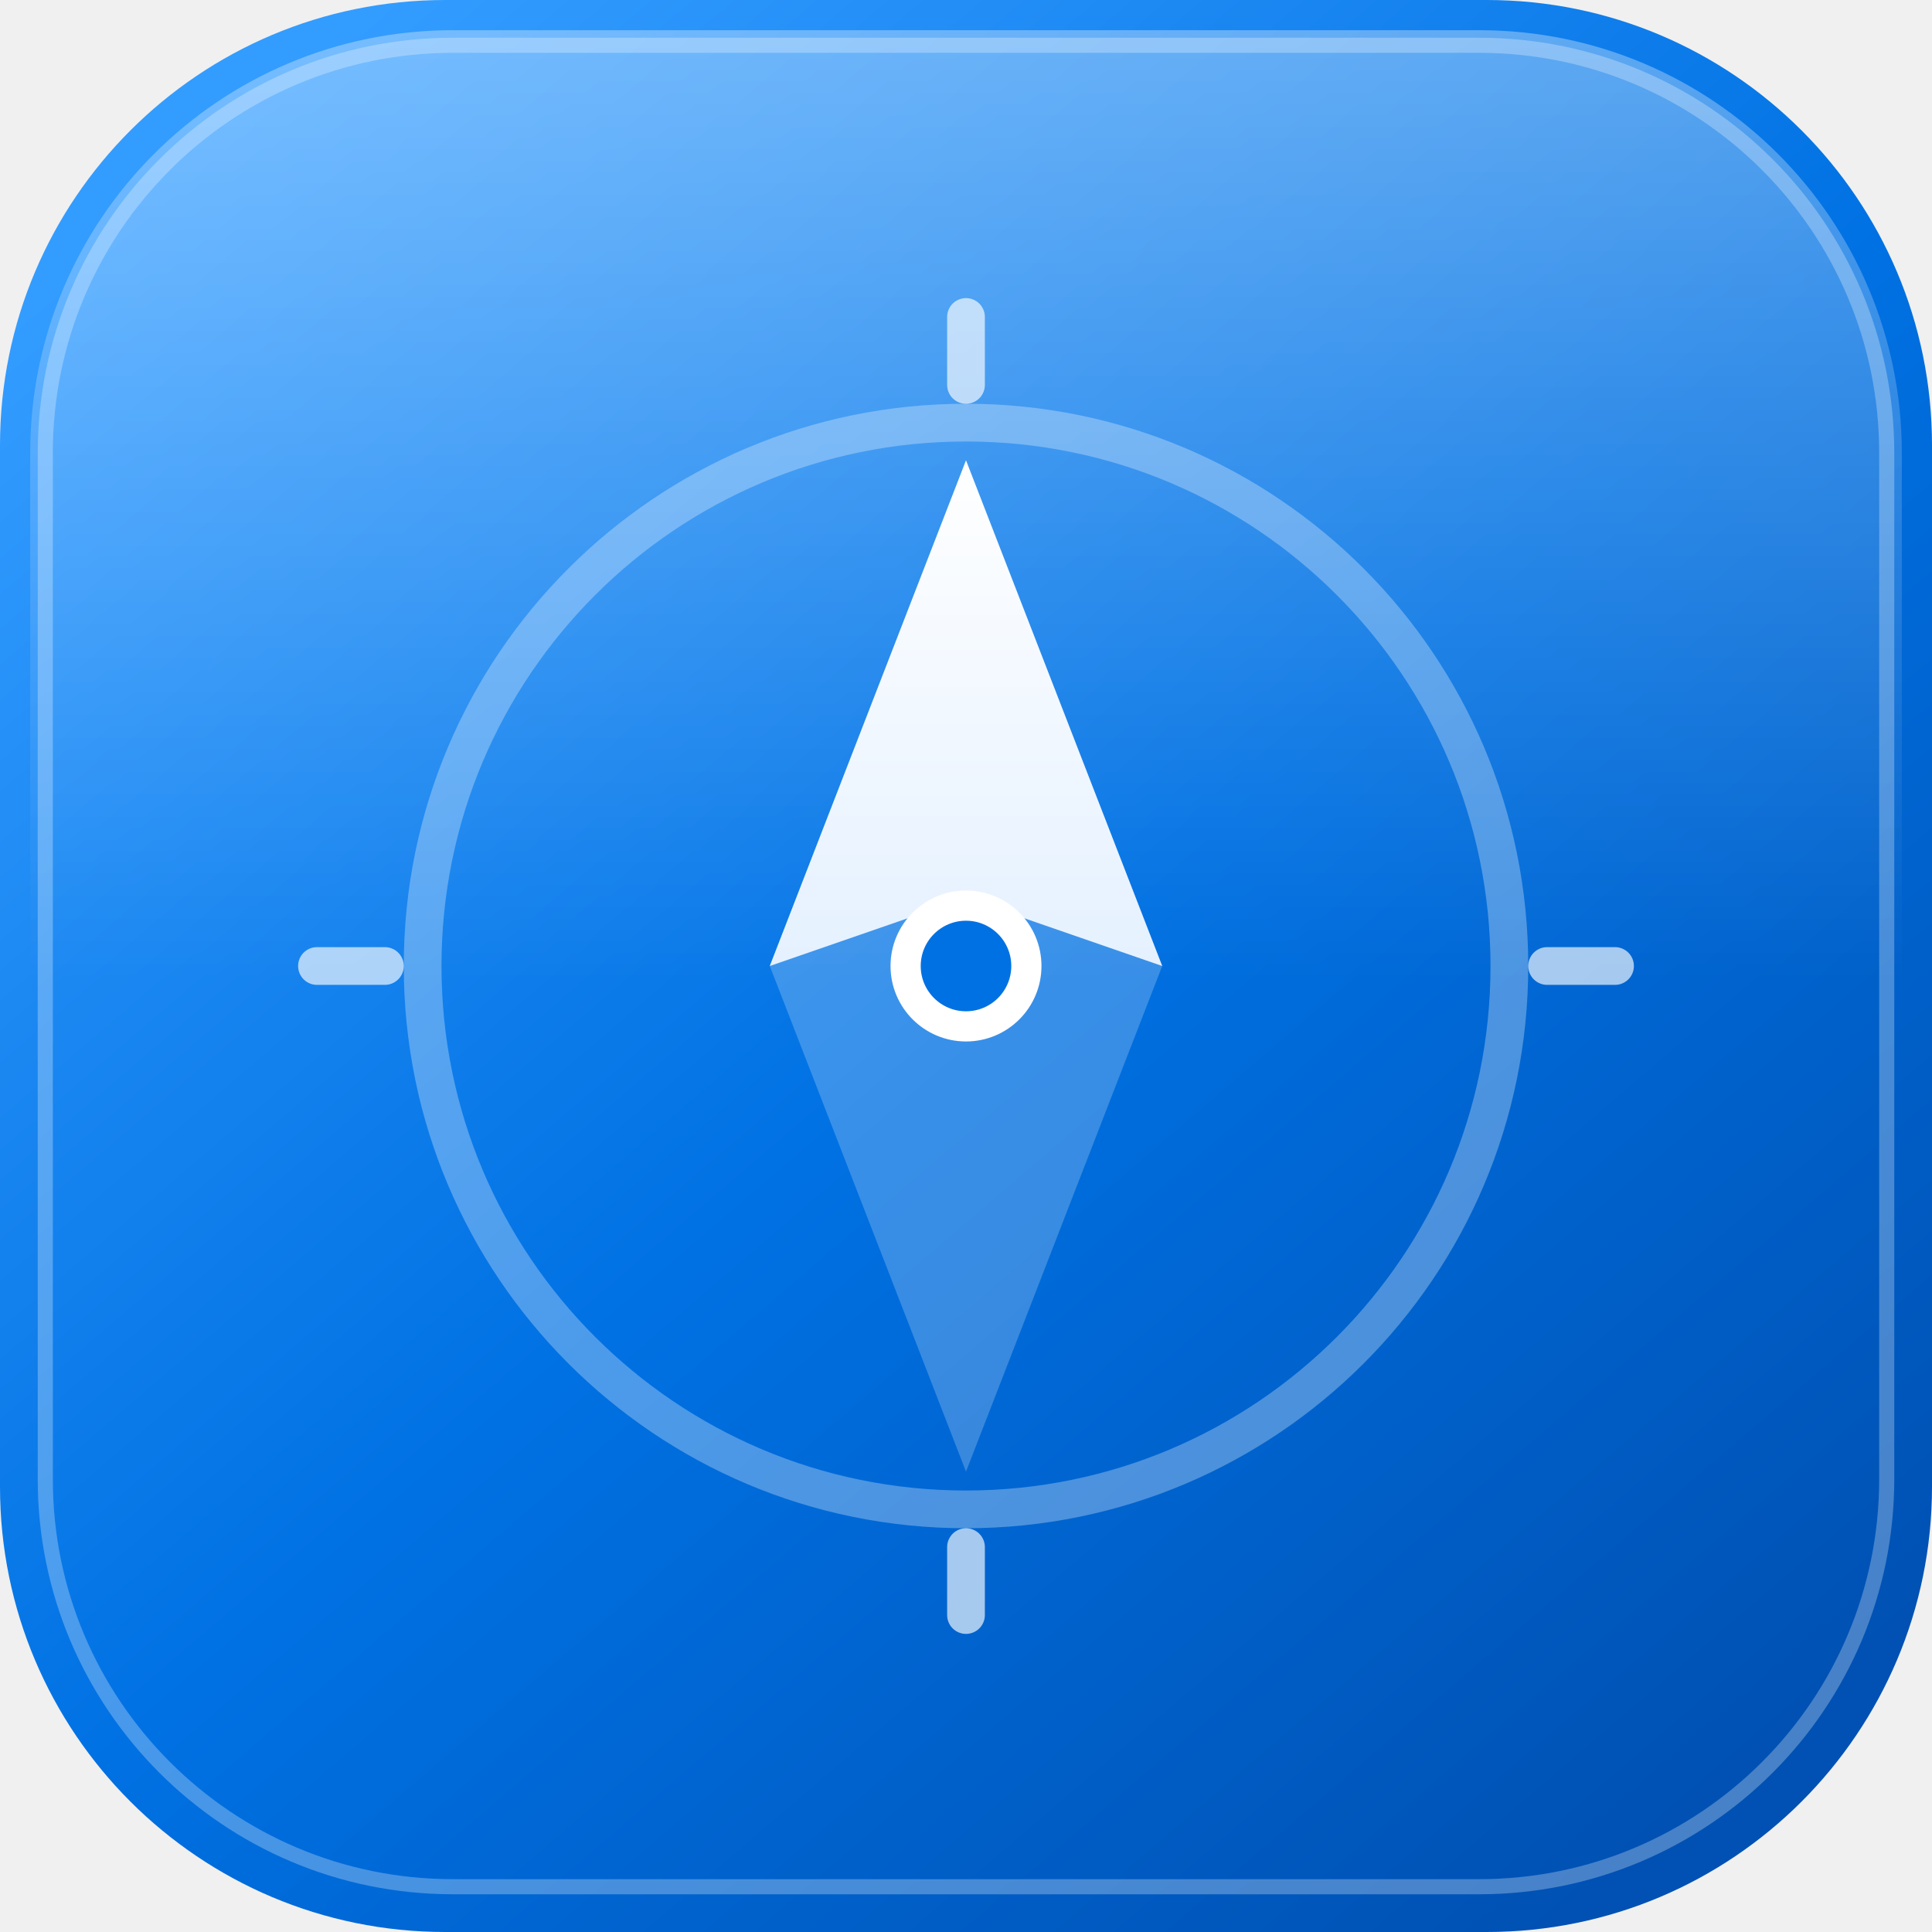
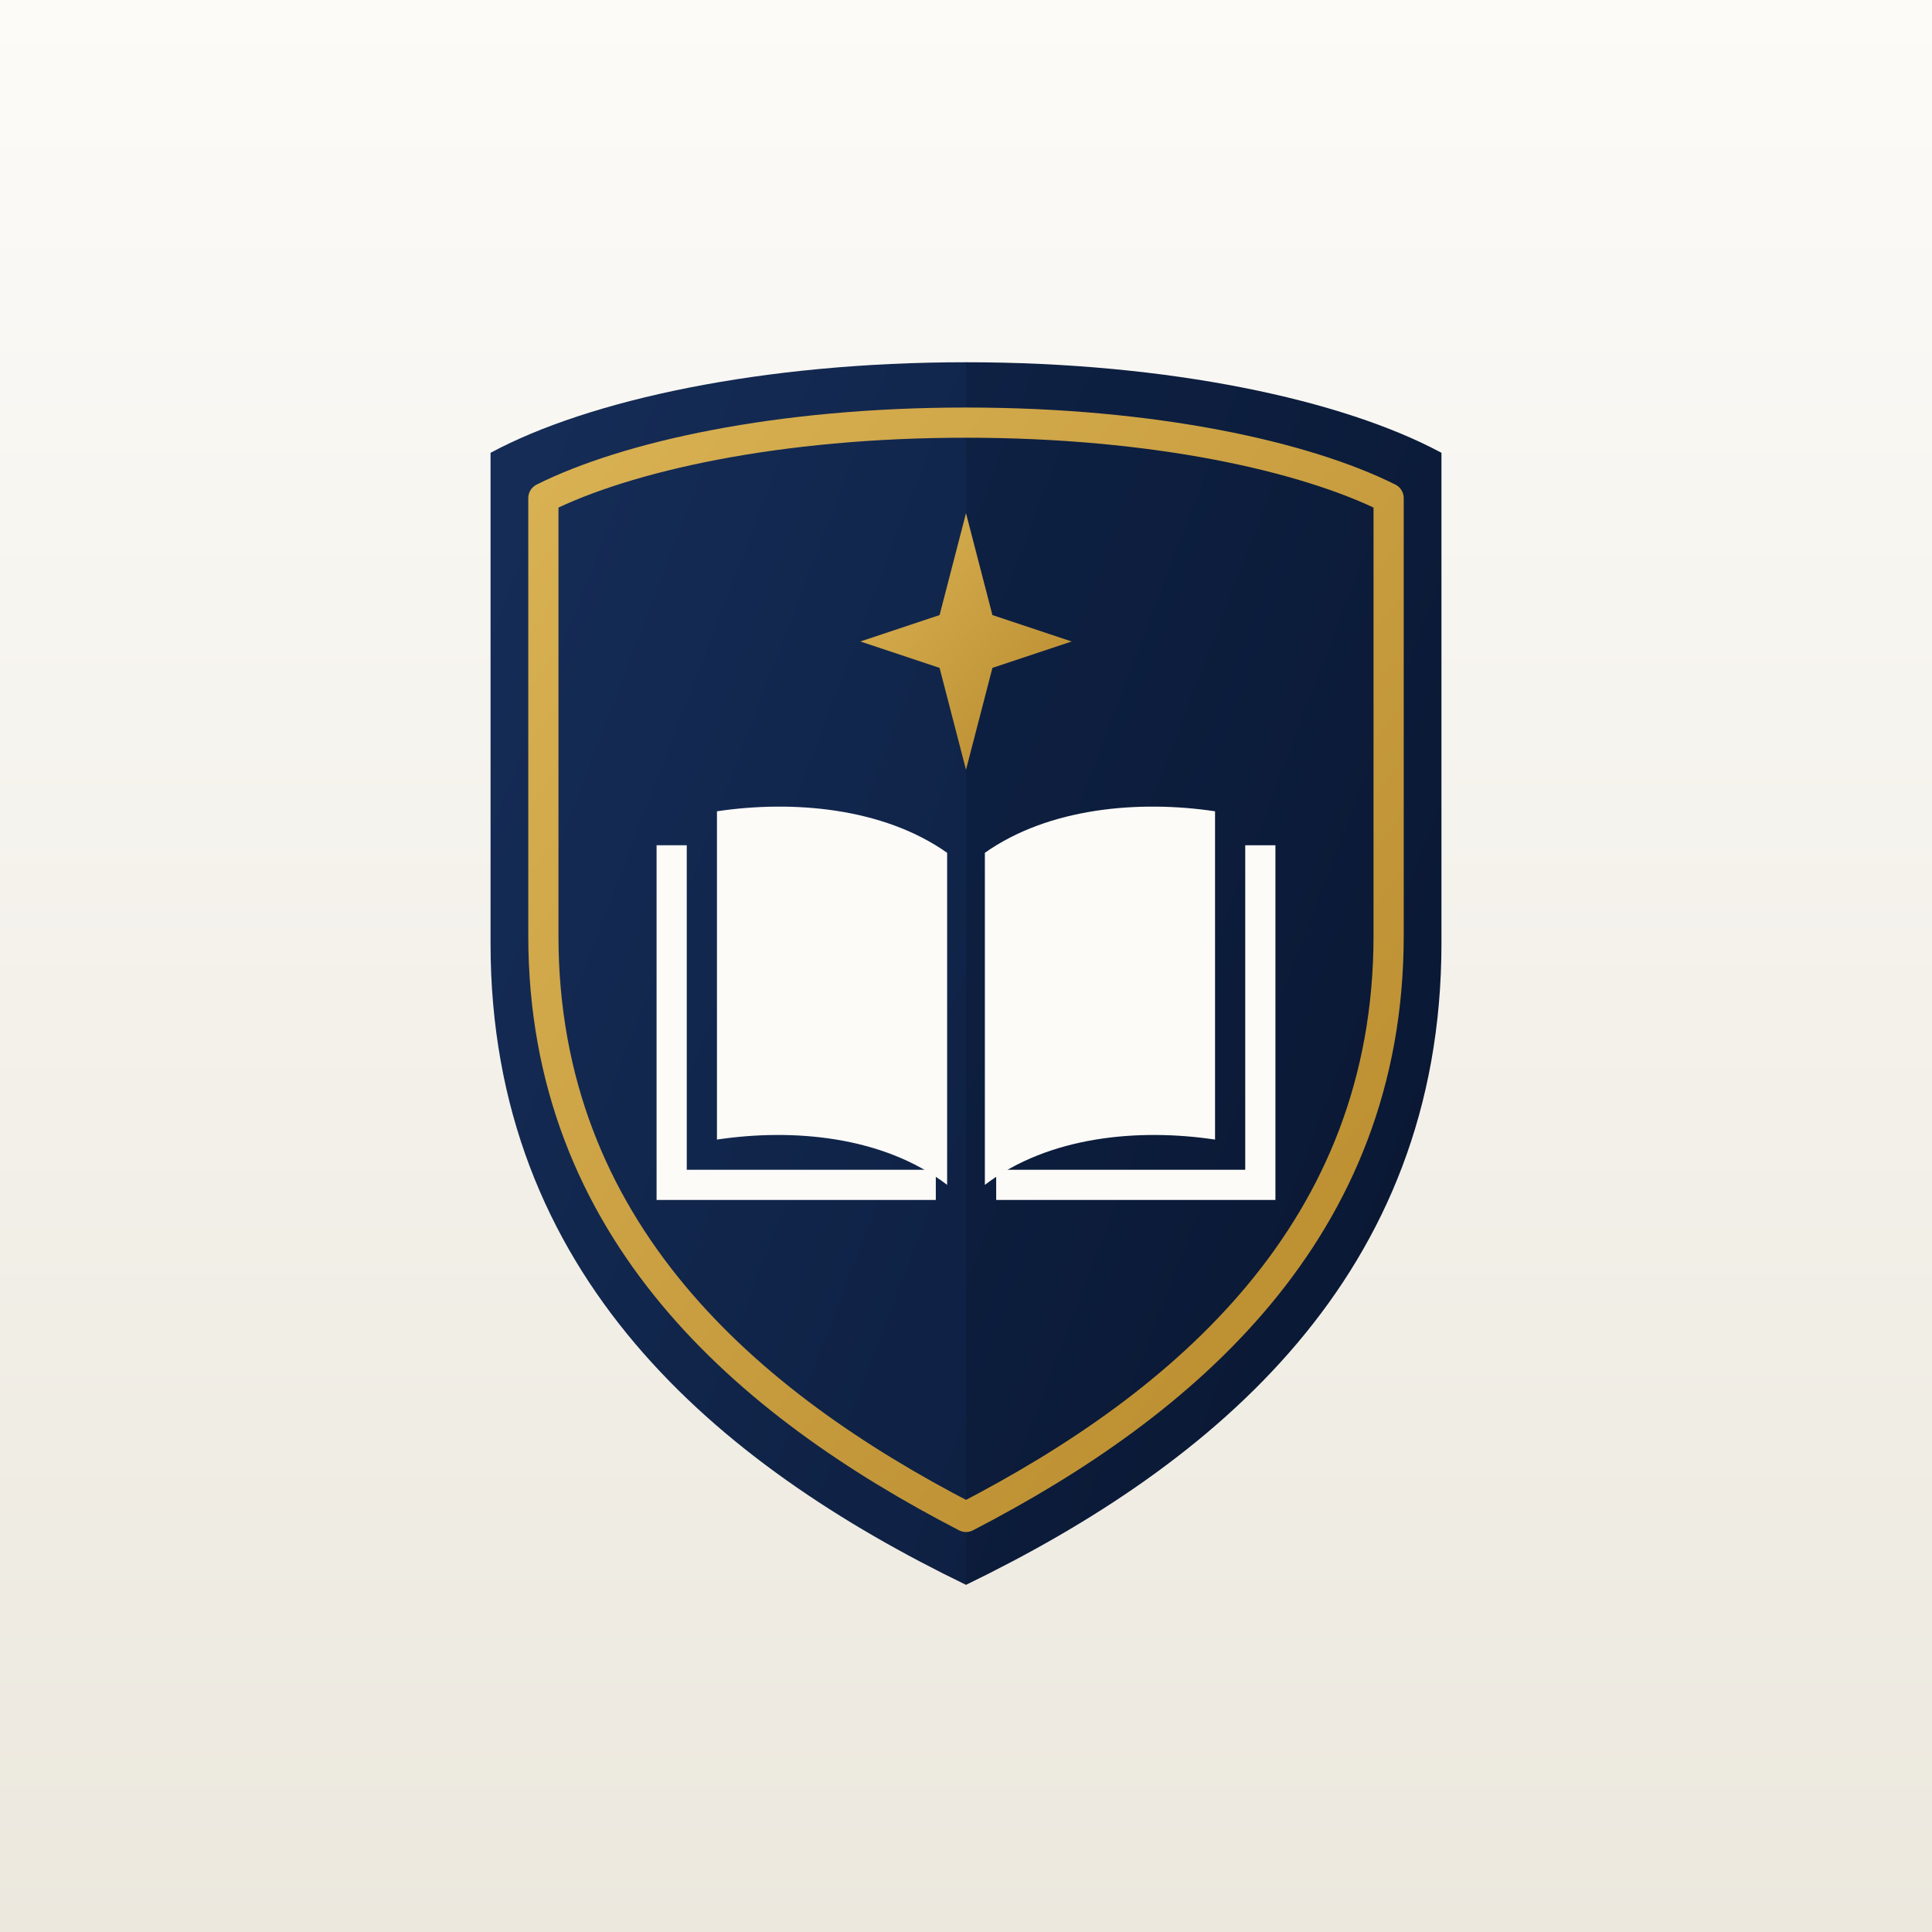
- <svg xmlns="http://www.w3.org/2000/svg" viewBox="0 0 512 512" fill="none">
+ <svg xmlns="http://www.w3.org/2000/svg" viewBox="0 0 512 512">
  <defs>
-     <linearGradient id="appleBg" x1="64" y1="32" x2="448" y2="480" gradientUnits="userSpaceOnUse">
-       <stop offset="0%" stop-color="#339CFF" />
-       <stop offset="52%" stop-color="#0071E3" />
-       <stop offset="100%" stop-color="#0051B3" />
+     <linearGradient id="ivoryBg" x1="0" y1="0" x2="0" y2="1">
+       <stop offset="0%" stop-color="#FCFBF8" />
+       <stop offset="100%" stop-color="#ECE8DE" />
    </linearGradient>
-     <linearGradient id="glassSheen" x1="256" y1="0" x2="256" y2="260" gradientUnits="userSpaceOnUse">
-       <stop offset="0%" stop-color="#FFFFFF" stop-opacity="0.34" />
-       <stop offset="100%" stop-color="#FFFFFF" stop-opacity="0" />
+     <linearGradient id="navyL" x1="0" y1="0" x2="1" y2="1">
+       <stop offset="0%" stop-color="#152D58" />
+       <stop offset="100%" stop-color="#0E2042" />
    </linearGradient>
-     <linearGradient id="needleTop" x1="256" y1="118" x2="256" y2="256" gradientUnits="userSpaceOnUse">
-       <stop offset="0%" stop-color="#FFFFFF" />
-       <stop offset="100%" stop-color="#E5F1FF" />
+     <linearGradient id="navyR" x1="0" y1="0" x2="1" y2="1">
+       <stop offset="0%" stop-color="#0E2144" />
+       <stop offset="100%" stop-color="#091630" />
+     </linearGradient>
+     <linearGradient id="gold" x1="0" y1="0" x2="1" y2="1">
+       <stop offset="0%" stop-color="#D9B254" />
+       <stop offset="100%" stop-color="#B88A2C" />
    </linearGradient>
  </defs>
-   <rect width="512" height="512" rx="118" fill="url(#appleBg)" />
-   <rect x="8" y="8" width="496" height="496" rx="112" fill="url(#glassSheen)" />
-   <rect x="12" y="12" width="488" height="488" rx="108" stroke="rgba(255,255,255,0.28)" stroke-width="4" />
-   <circle cx="256" cy="256" r="144" stroke="rgba(255,255,255,0.3)" stroke-width="10" />
-   <path d="M256 84v18M256 410v18M84 256h18M410 256h18" stroke="rgba(255,255,255,0.65)" stroke-width="10" stroke-linecap="round" />
-   <path d="M256 122 L308 256 L256 390 L204 256 Z" fill="rgba(255,255,255,0.22)" />
-   <path d="M256 122 L308 256 L256 238 L204 256 Z" fill="url(#needleTop)" />
-   <circle cx="256" cy="256" r="16" fill="#0071E3" stroke="#FFFFFF" stroke-width="8" />
+   <rect width="512" height="512" fill="url(#ivoryBg)" />
+   <path d="M256 96 C202 96 156 106 130 120 L130 250 C130 338 190 388 256 420 Z" fill="url(#navyL)" />
+   <path d="M256 96 C310 96 356 106 382 120 L382 250 C382 338 322 388 256 420 Z" fill="url(#navyR)" />
+   <path d="M256 112 C206 112 166 121 144 132 L144 248 C144 326 198 372 256 402 C314 372 368 326 368 248 L368 132 C346 121 306 112 256 112 Z" fill="none" stroke="url(#gold)" stroke-width="8" stroke-linejoin="round" />
+   <path d="M256 136 L263 163 L284 170 L263 177 L256 204 L249 177 L228 170 L249 163 Z" fill="url(#gold)" />
+   <path d="M251 226 C234 214 210 212 190 215 L190 302 C210 299 234 301 251 314 Z" fill="#FCFBF8" />
+   <path d="M261 226 C278 214 302 212 322 215 L322 302 C302 299 278 301 261 314 Z" fill="#FCFBF8" />
+   <path d="M178 228 L178 314 L244 314" fill="none" stroke="#FCFBF8" stroke-width="8" stroke-linecap="square" stroke-linejoin="miter" />
+   <path d="M334 228 L334 314 L268 314" fill="none" stroke="#FCFBF8" stroke-width="8" stroke-linecap="square" stroke-linejoin="miter" />
</svg>
